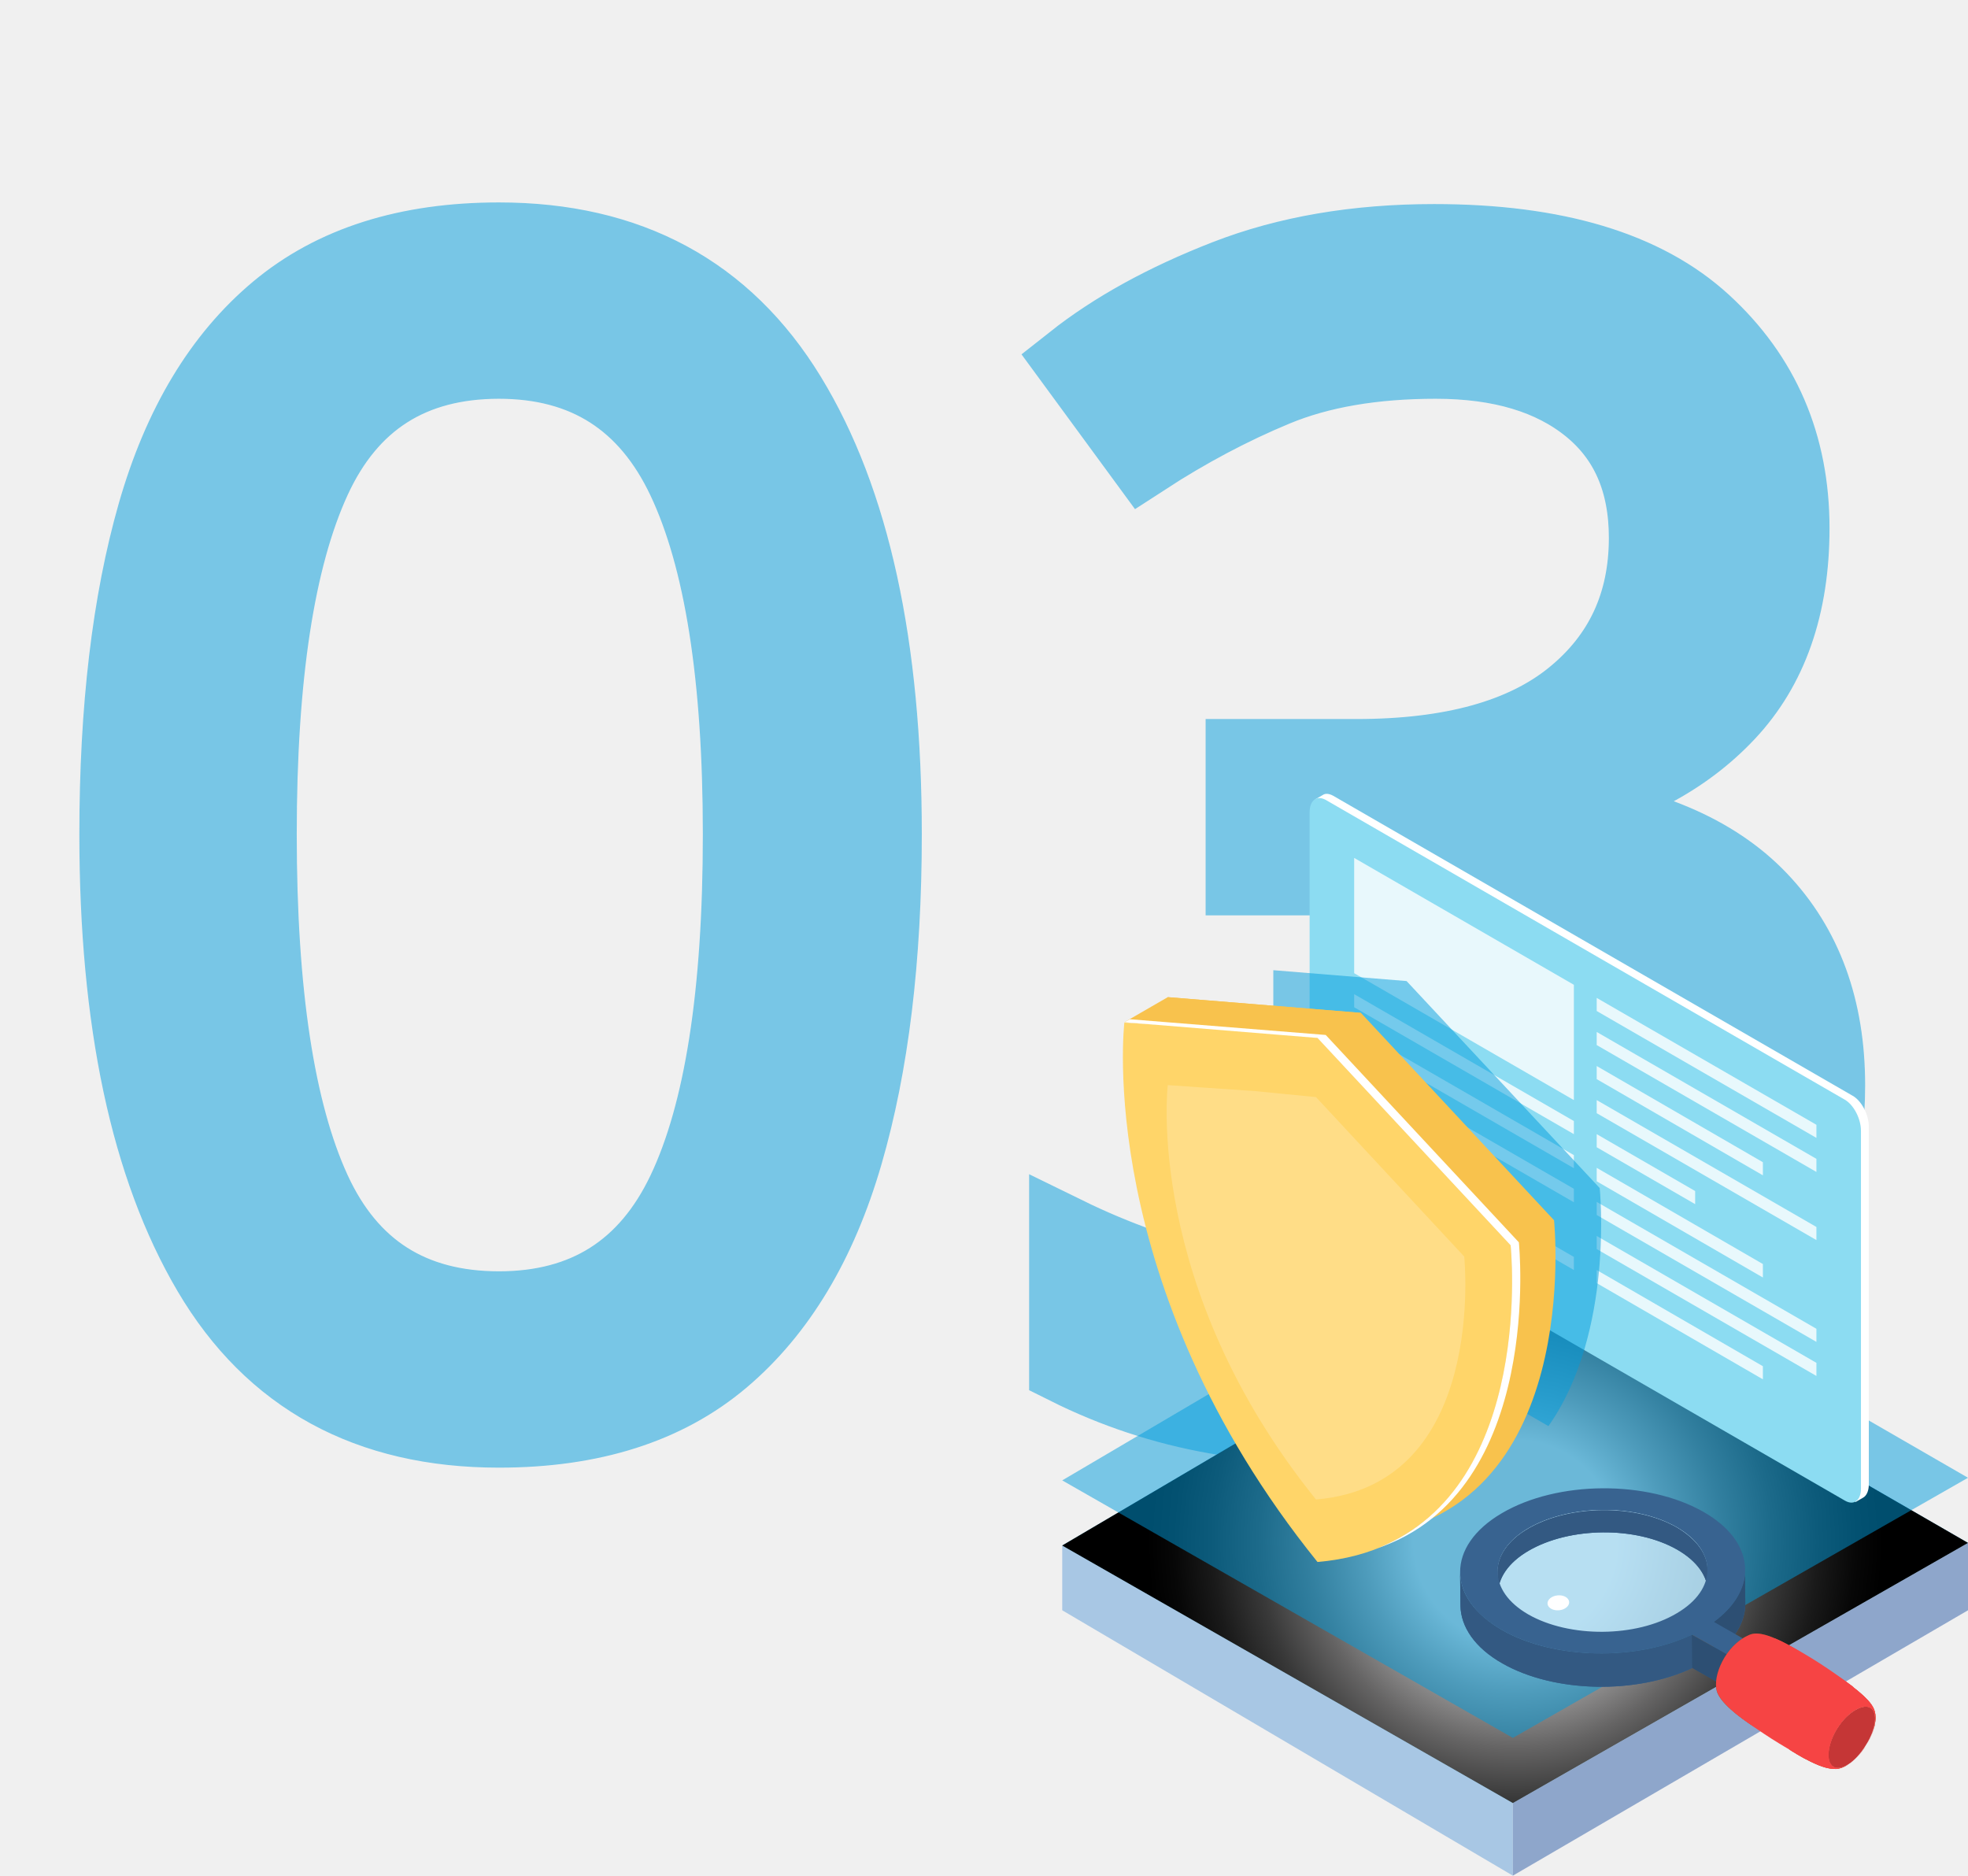
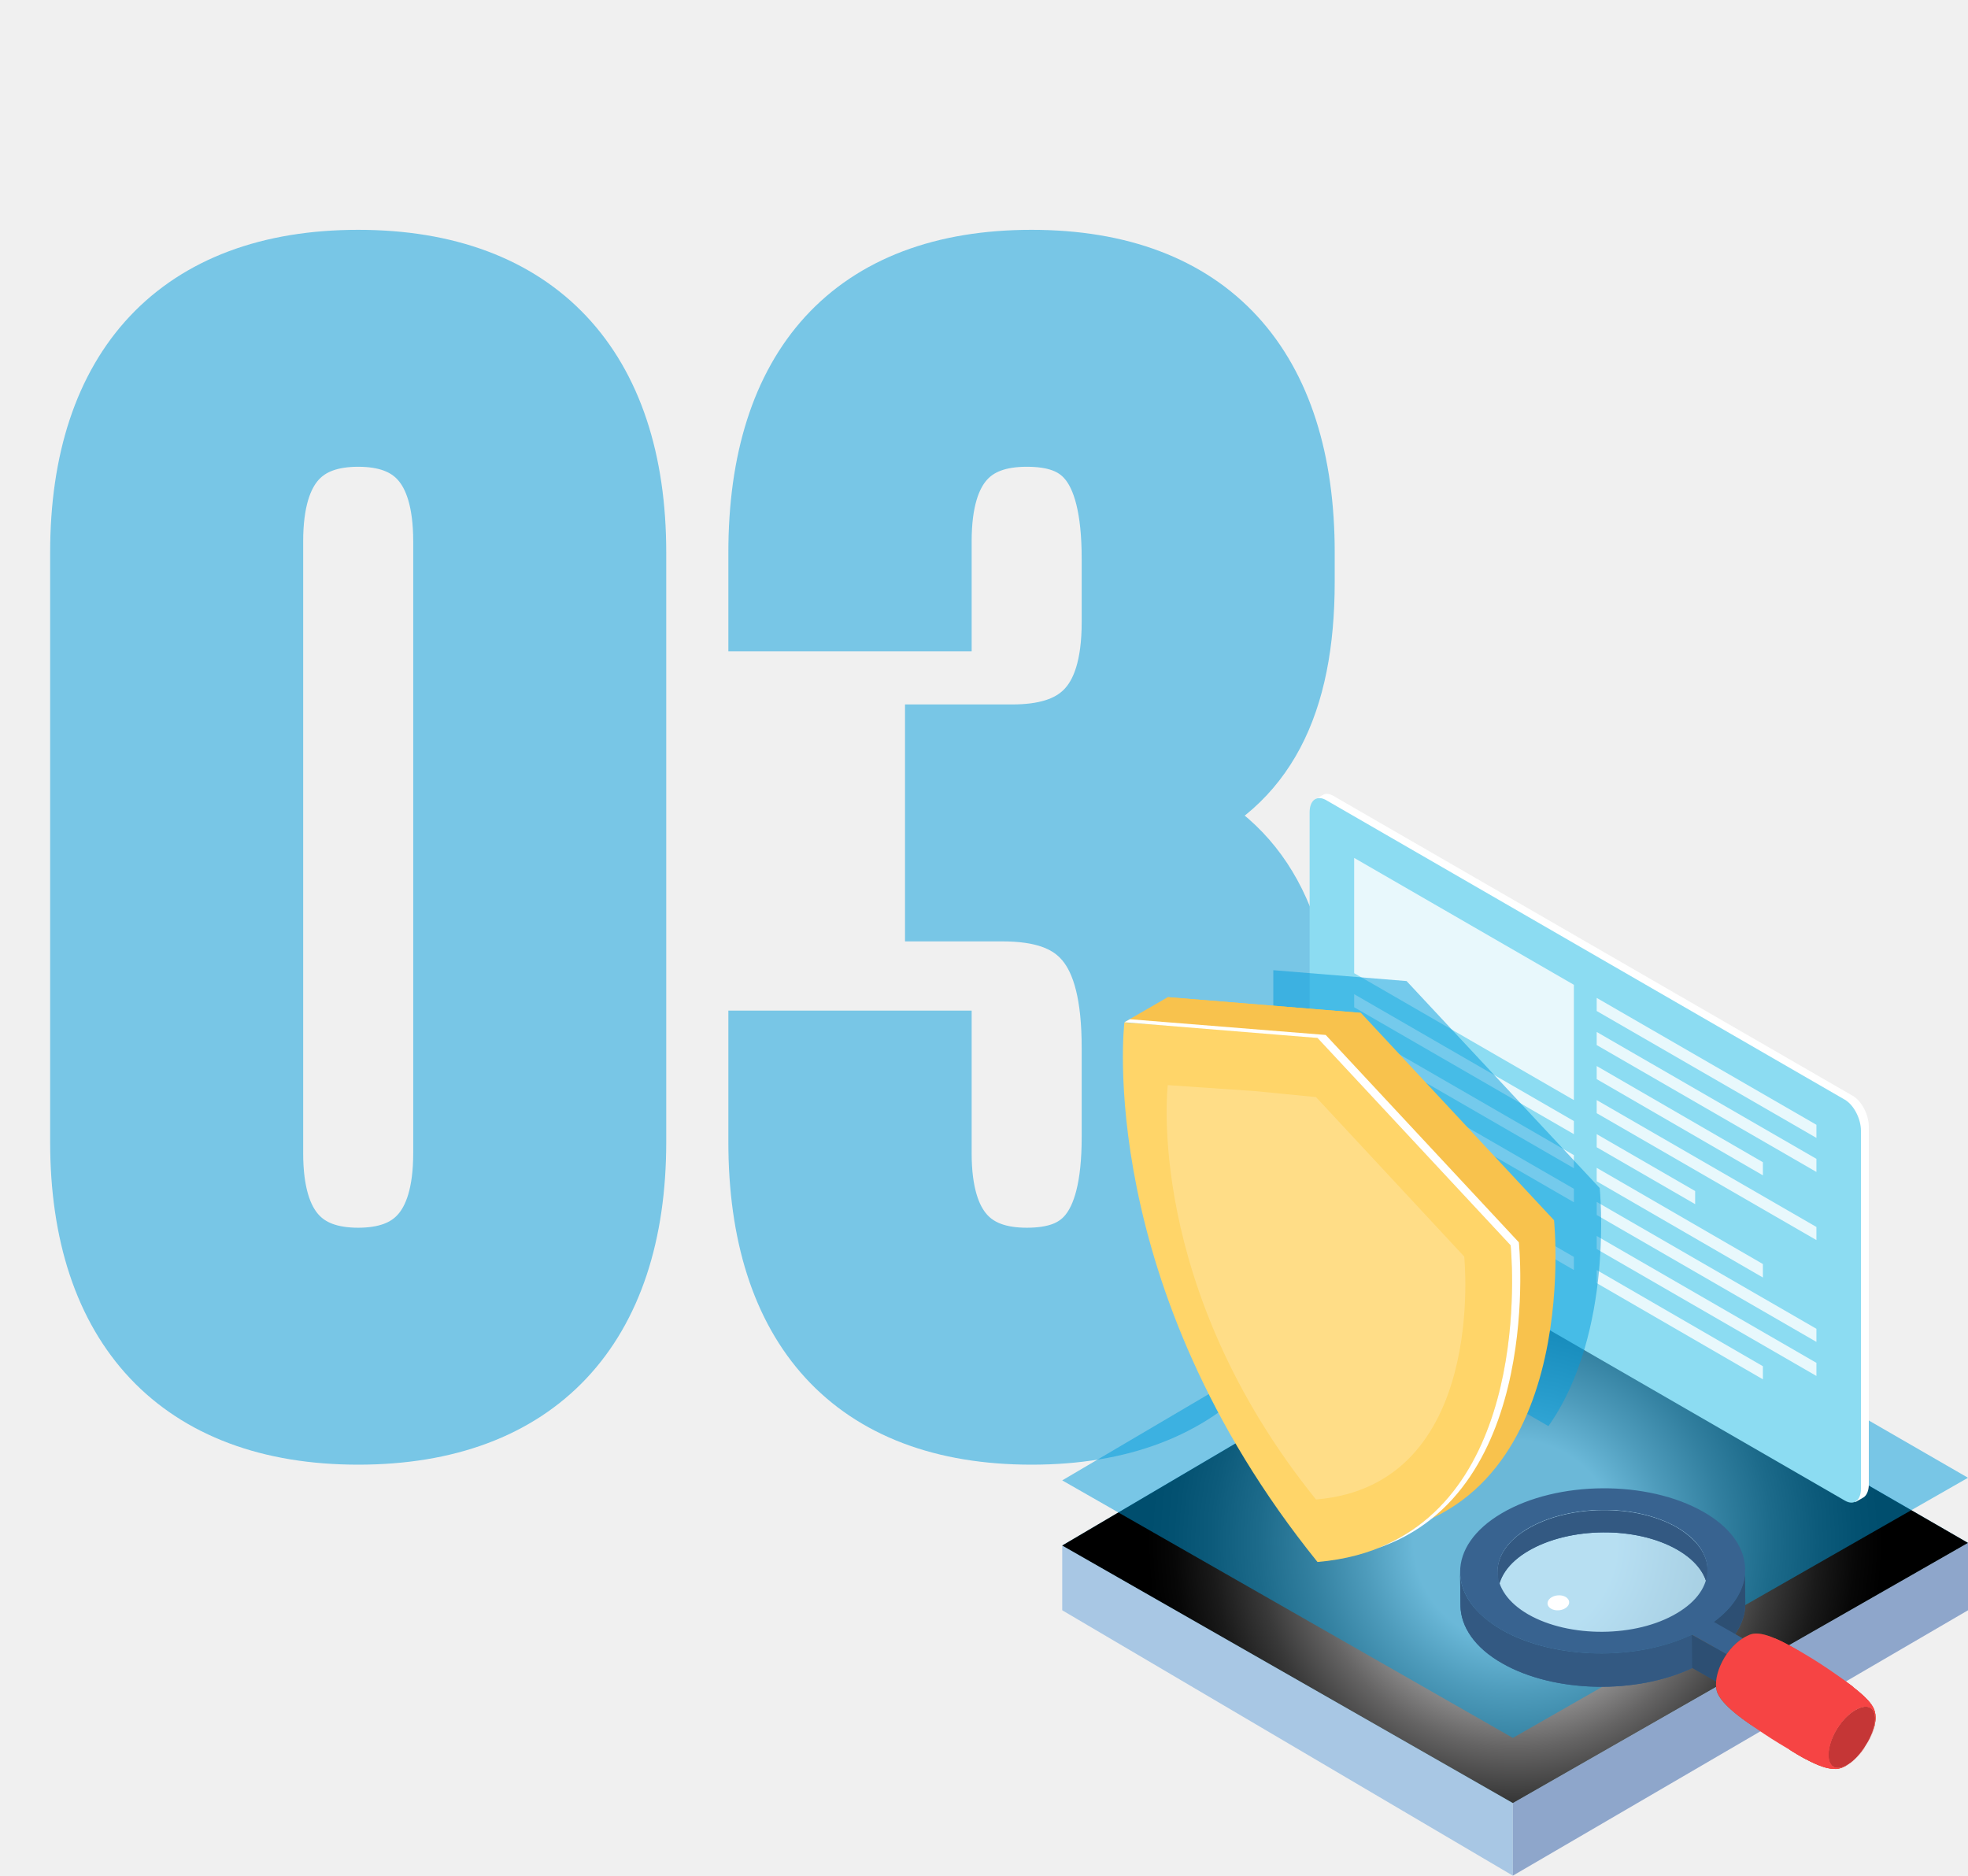
- <svg xmlns="http://www.w3.org/2000/svg" xmlns:xlink="http://www.w3.org/1999/xlink" version="1.1" x="0px" y="0px" viewBox="0 0 525.8 501.1" enable-background="new 0 0 525.8 501.1" xml:space="preserve">
-   <g id="Layer_4">
- </g>
-   <g id="Layer_6">
- </g>
-   <g id="OBJECTS">
- </g>
-   <g id="Layer_3" display="none">
-     <g id="XMLID_8_" display="inline">
-       <path id="XMLID_12_" fill="#8CDCF2" d="M202.7,190c0,0,14.9,2.2,17.6,0.5c2.7-1.7,19.5-0.8,23.8-4.6c4.3-3.8,24.5-13.9,27.6-14.8    c0,0,0.1,0.1-0.4,0.4c-0.5,0.3-2.6,1-2.7,3.6c-0.1,2.6,1.9,5.3,2.3,5.4c0.4,0.1,0.4-0.8,2.3-2.2c1.8-1.4,3.1-1.6,3.1-1.6l1,0.8    l0.6,0.6c0,0-0.4,3.2-3.1,4c-2.7,0.8-18.8,11.8-19.7,12.5c-5.7,4.3-23.9,9.6-26.4,11.2s5,3.8,5,3.8s-9.9-3.9-10.1-3.8    C223.2,206,202.7,190,202.7,190z" />
-       <path id="XMLID_15_" opacity="0.1" d="M202.7,190c0,0,14.9,2.2,17.6,0.5c2.7-1.7,19.5-0.8,23.8-4.6c4.3-3.8,24.5-13.9,27.6-14.8    c0,0,0.1,0.1-0.4,0.4c-0.5,0.3-2.6,1-2.7,3.6c-0.1,2.6,1.9,5.3,2.3,5.4c0.4,0.1,0.4-0.8,2.3-2.2c1.8-1.4,3.1-1.6,3.1-1.6l1,0.8    l0.6,0.6c0,0-0.4,3.2-3.1,4c-2.7,0.8-18.8,11.8-19.7,12.5c-5.7,4.3-23.9,9.6-26.4,11.2s5,3.8,5,3.8s-9.9-3.9-10.1-3.8    C223.2,206,202.7,190,202.7,190z" />
-       <path id="XMLID_13_" fill="#FACAA9" d="M292.2,161c-0.8-0.6-8.3,3.4-8.3,3.4s-1.4-0.2-2.8,0.2c-1.3,0.3-4.3,3.9-5.5,4.8    c-1.1,0.9-4,1.8-4,1.8c-6.8,3,0.3,11.1,0.6,10.9c0.8-0.5,2-0.4,2.8-0.9c1.4-0.8,2.2-2.2,3.4-3.1c1-0.8,2.7-0.4,3.7-1.4    c0.9-0.9,4-1.9,4.2-1.8c0.2,0.1,0.7,0.2,0.7,0.2s0.4,0.8,1,0.8c0.7,0.1,1-1.6,1.3-1.9c0.2-0.2,1-1,1.1-1.3    c0.1-0.3-0.3-4.9-0.7-5.7c-0.3-0.8-2.3-1.3-2.3-1.3s4.1-2.4,4.5-2.6C292.3,162.9,293,161.6,292.2,161z M286.1,170.9    c-0.4,0.2-0.9,0.3-1.4,0.7c-0.5,0.4-1.2,0.9-1.8,0.9c0,0-1.1-1.2-0.6-1.8c0.5-0.6,0.9-1.1,0.9-1.1s1.1-0.4,1-0.6    c0,0,0.7,0.4,1.3-0.2c0,0,0.9,0.9,1.8,0.6C287.3,169.6,286.5,170.7,286.1,170.9z" />
+ <svg xmlns="http://www.w3.org/2000/svg" xmlns:xlink="http://www.w3.org/1999/xlink" enable-background="new 0 0 525.8 501.1" viewBox="0 0 525.8 501.1">
+   <defs>
+     <path id="a" d="m400.1 420c0 3 0 3 .1 5.9 0-4.2 2.7-8.4 8.2-11.6 11-6.4 28.7-6.6 39.7-.3 5.4 3.1 8.2 7.2 8.2 11.4 0-3 0-3-.1-5.9 0-4.1-2.8-8.2-8.2-11.4-11-6.3-28.7-6.1-39.7.3-5.5 3.2-8.2 7.4-8.2 11.6z" />
+     <radialGradient id="b" cx="404.792" cy="411.822" gradientUnits="userSpaceOnUse" r="98.784">
+       <stop offset=".274" stop-color="#d6d5d5" />
+       <stop offset=".412" stop-color="#9c9b9b" />
+       <stop offset=".559" stop-color="#656464" />
+       <stop offset=".696" stop-color="#393939" />
+       <stop offset=".819" stop-color="#1a1a1a" />
+       <stop offset=".922" stop-color="#070707" />
+       <stop offset=".994" />
+     </radialGradient>
+     <clipPath id="c">
+       <use xlink:href="#a" />
+     </clipPath>
+     <clipPath id="d">
+       <use xlink:href="#k" />
+     </clipPath>
+     <clipPath id="e">
+       <use xlink:href="#l" />
+     </clipPath>
+     <clipPath id="f">
+       <use xlink:href="#m" />
+     </clipPath>
+     <clipPath id="g">
+       <use xlink:href="#n" />
+     </clipPath>
+     <clipPath id="h">
+       <use xlink:href="#o" />
+     </clipPath>
+     <clipPath id="i">
+       <path d="m498.5 466.5c.5-.8.9-1.5 1.4-2.7.6-1.3.8-2.4.9-2.6.2-.9.6-2.8-.1-4.6-.7-1.7-2.4-3.2-3.4-4.1-.7-.6-2.7-2.4-6.3-4.7-2.5-1.6-7.6 1.4-11.1 6.9s-4 11.3-1.5 12.9c.1.1.2.1.3.2 1.9 1.2 4.3 2.6 7.2 3.8.3.1 1.5.6 2.6.8 1 .2 1.6.2 2 .2 1.9-.1 3.5-1.3 4.2-1.9 1.3-.9 2.7-2.6 3.8-4.2-2.8 4.3-6.7 6.8-8.7 5.5s-1.6-6 1.1-10.3 6.8-6.7 8.9-5.4c2 1.3 1.4 5.8-1.3 10.2z" />
+     </clipPath>
+     <clipPath id="j">
+       <use xlink:href="#p" />
+     </clipPath>
+     <path id="k" d="m400.1 420c0 3 0 3 .1 5.9 0-4.2 2.7-8.4 8.2-11.6 11-6.4 28.7-6.6 39.7-.3 5.4 3.1 8.2 7.2 8.2 11.4 0-3 0-3-.1-5.9 0-4.1-2.8-8.2-8.2-11.4-11-6.3-28.7-6.1-39.7.3-5.5 3.2-8.2 7.4-8.2 11.6z" opacity=".1" />
+     <path id="l" d="m466.3 428.2c0-3-.1-5.9-.1-8.9.1 4.9-2.7 9.9-8.4 14l.1 8.9c5.7-4.1 8.5-9.1 8.4-14z" />
+     <path id="m" d="m390.1 420.1c0 3 .1 5.9.1 8.9.1 5.6 3.8 11.2 11.2 15.4 13.9 7.9 35.8 8.3 50.8 1.2l-.1-8.9c-14.9 7.1-36.9 6.7-50.8-1.2-7.4-4.3-11.2-9.8-11.2-15.4z" />
+     <path id="n" d="m390.1 420.1c0 3 .1 5.9.1 8.9.1 5.6 3.8 11.2 11.2 15.4 13.9 7.9 35.8 8.3 50.8 1.2l-.1-8.9c-14.9 7.1-36.9 6.7-50.8-1.2-7.4-4.3-11.2-9.8-11.2-15.4z" opacity=".1" />
+     <path id="o" d="m466.3 428.2c0-3-.1-5.9-.1-8.9.1 4.9-2.7 9.9-8.4 14l.1 8.9c5.7-4.1 8.5-9.1 8.4-14z" opacity=".2" />
+     <path id="p" d="m498.5 466.5c.5-.8.9-1.5 1.4-2.7.6-1.3.8-2.4.9-2.6.2-.9.6-2.8-.1-4.6-.7-1.7-2.4-3.2-3.4-4.1-.7-.6-2.7-2.4-6.3-4.7-2.5-1.6-7.6 1.4-11.1 6.9s-4 11.3-1.5 12.9c.1.1.2.1.3.2 1.9 1.2 4.3 2.6 7.2 3.8.3.1 1.5.6 2.6.8 1 .2 1.6.2 2 .2 1.9-.1 3.5-1.3 4.2-1.9 1.3-.9 2.7-2.6 3.8-4.2-2.8 4.3-6.7 6.8-8.7 5.5s-1.6-6 1.1-10.3 6.8-6.7 8.9-5.4c2 1.3 1.4 5.8-1.3 10.2z" />
+   </defs>
+   <g fill="#009bdb" opacity=".5" stroke="#009bdb" stroke-miterlimit="10" stroke-width="20">
+     <path d="m23.4 147.6c0-48.5 25.5-76.2 72.3-76.2 46.7 0 72.3 27.7 72.3 76.2v157.5c0 48.5-25.5 76.2-72.3 76.2-46.7 0-72.3-27.7-72.3-76.2zm47.6 160.5c0 21.6 9.5 29.9 24.7 29.9 15.1 0 24.7-8.2 24.7-29.9v-163.5c0-21.6-9.5-29.9-24.7-29.9-15.1 0-24.7 8.2-24.7 29.9z" />
+     <path d="m299 149.3c0-27.3-9.5-34.6-24.7-34.6s-24.7 8.2-24.7 29.9v19.4h-45v-16.4c0-48.5 24.2-76.2 71-76.2 46.7 0 71 27.7 71 76.2v7.8c0 32.5-10.4 52.8-33.3 62.3 23.8 10.4 33.3 32.9 33.3 63.6v23.8c0 48.5-24.2 76.2-71 76.2-46.7 0-71-27.7-71-76.2v-25.1h45v28.1c0 21.6 9.5 29.9 24.7 29.9s24.7-7.4 24.7-34.2v-23.8c0-28.1-9.5-38.5-31.2-38.5h-16v-43.3h18.6c17.7 0 28.6-7.8 28.6-32z" />
+   </g>
+   <g opacity=".59">
+     <path d="m283.8 412.9v17.3l120.4 70.9v-19.4z" fill="#76aadb" />
+     <path d="m283.8 412.9 120.4-70.9 121.6 70.2-121.6 69.5z" fill="#009bdb" />
+     <path d="m525.8 412.2v18l-121.6 70.9v-19.4z" fill="#4a72b2" />
+   </g>
+   <path d="m283.8 412.9 120.4-70.9 121.6 70.2-121.6 69.5z" fill="url(#b)" />
+   <path d="m283.8 395.5 120.4-70.9 121.6 70.2-121.6 69.5z" fill="#009bdb" opacity=".5" />
+   <path d="m494.9 292.7-138.7-80.1c-1.1-.6-2.1-.7-2.8-.2l-2.1 1.2s.5.1 1 .1c-.2.6-.4 1.3-.4 2.2v95.6c0 3.2 1.9 6.9 4.3 8.3l138.7 80.1c.3.2.5.3.8.3v1.1l2.1-1.2c.9-.5 1.5-1.8 1.5-3.5v-95.6c0-3.3-2-7-4.4-8.3z" fill="#fff" />
+   <path d="m492.9 400.9-138.7-80.1c-2.4-1.4-4.3-5.1-4.3-8.3v-95.5c0-3.2 1.9-4.6 4.3-3.3l138.7 80.1c2.4 1.4 4.3 5.1 4.3 8.3v95.6c0 3.2-1.9 4.6-4.3 3.2z" fill="#8cdcf2" />
+   <path d="m420.5 293.9-58.7-33.9v-30.8l58.7 33.9z" fill="#fff" opacity=".8" />
+   <g fill="#fff" opacity=".8">
+     <path d="m485.3 304-58.7-33.9v-3.5l58.7 33.9z" />
+     <path d="m485.3 313.1-58.7-33.9v-3.5l58.7 33.9z" />
+     <path d="m485.3 331.3-58.7-33.9v-3.5l58.7 33.9z" />
+     <path d="m485.3 367.6-58.7-33.9v-3.5l58.7 33.9z" />
+     <path d="m471 314-44.4-25.7v-3.5l44.4 25.7z" />
+     <path d="m471 341.3-44.4-25.7v-3.6l44.4 25.7z" />
+     <path d="m485.3 358.5-58.7-33.9v-3.5l58.7 33.9z" />
+     <path d="m471 368.5-44.4-25.7v-3.5l44.4 25.7z" />
+     <path d="m420.5 303-58.7-33.9v-3.5l58.7 33.9z" />
+     <path d="m420.5 312.1-58.7-33.9v-3.5l58.7 33.9z" />
+     <path d="m420.5 321.2-58.7-33.9v-3.6l58.7 33.9z" />
+     <path d="m452.9 321.7-26.3-15.2v-3.5l26.3 15.2z" />
+     <path d="m388.2 311.5-26.4-15.2v-3.5l26.4 15.2z" />
+     <path d="m420.5 339.3-58.7-33.9v-3.5l58.7 33.9z" />
+     <path d="m388.2 329.7-26.4-15.2v-3.5l26.4 15.2z" />
+   </g>
+   <path d="m375.8 262.1-35.6-2.9v72.8c0 3.6 2.2 7.9 4.9 9.4l68.6 39.6c17.7-25.1 13.7-63.6 13.7-63.6z" fill="#009bdb" opacity=".5" />
+   <path d="m415.2 326-51.6-55.4-51.6-4.2s-8.3 69.9 51.6 144.1c59.9-5 51.6-84.5 51.6-84.5z" fill="#f8c24d" />
+   <path d="m312 266.4-11.6 6.7 51.6 4.2 11.6-6.7z" fill="#f8c24d" />
+   <path d="m403.6 332.7-51.6-55.4-21.2-2.1-30.4-2s-8.3 69.9 51.6 144.1c59.9-5.1 51.6-84.6 51.6-84.6z" fill="#ffd569" />
+   <path d="m391.2 335.7-39.6-42.6-16.3-1.6-23.3-1.6s-6.4 53.7 39.6 110.7c46-3.8 39.6-64.9 39.6-64.9z" fill="#fff" opacity=".2" />
+   <path d="m403.6 332.7-51.6-55.4-51.6-4.2c1.5-.8 1.5-.8 1.5-.8l52.3 4.2 51.6 55.4s6.9 66.5-37.7 81.7c42.2-16.6 35.5-80.9 35.5-80.9z" fill="#fff" />
+   <path d="m429.6 440.4c-16.1 1.4-30-6.4-31-17.5s11.3-21.2 27.4-22.7c16.1-1.4 30 6.4 31 17.4 1 11.2-11.3 21.4-27.4 22.8z" fill="#d7effd" opacity=".7" />
+   <g enable-background="new">
+     <use fill="#386390" xlink:href="#a" />
+     <g clip-path="url(#c)">
+       <path d="m400.1 420 .1 8.9c0-4.2 2.7-8.4 8.2-11.6 11-6.4 28.7-6.6 39.7-.3 5.4 3.1 8.2 7.2 8.2 11.4l-.1-8.9c0-4.1-2.8-8.2-8.2-11.4-11-6.3-28.7-6.1-39.7.3-5.5 3.2-8.2 7.4-8.2 11.6z" fill="#386390" />
    </g>
-     <g id="XMLID_496_" display="inline">
-       <path id="XMLID_497_" fill="#0C0C0C" d="M216.4,366.4c0,0,4.1,2.4,8.2,1.8c4.1-0.6,9.1-0.3,9.7,3.1c0.6,3.4-4.5,7-9.7,7.7    c-5.2,0.7-13.3,1-13.3,1l-1,1.5c0,0-8.3,1.3-11.3-1c0,0-1.5-5.2,0.9-9.5c0.1-0.2,0.2-0.3,0.3-0.5    C200.2,370.6,211,373.2,216.4,366.4z" />
-       <path id="XMLID_495_" fill="#0C0C0C" d="M224.5,266.9c0,0,1.3,25.5-3.4,42.9s-4.7,56.6-4.7,56.6s-5,9.4-16.1,6.4    c0,0-1.7-35.5,0-47.6c1.7-12.1-0.7-35.2-4.4-43.9c-3.7-8.7-0.3-16.2-0.3-16.2L224.5,266.9z" />
-       <path id="XMLID_493_" fill="#1E1E1E" d="M242.7,275.9c0,0,1.3,25.5-3.4,42.9c-4.7,17.4-4.7,56.6-4.7,56.6s-5,9.4-16.1,6.4    c0,0-1.7-35.5,0-47.6c1.7-12.1-0.7-35.2-4.4-43.9c-3.7-8.7-3-18.8-3-18.8L242.7,275.9z" />
-       <path id="XMLID_494_" fill="#0C0C0C" d="M234.6,375.5c0,0,4.1,2.4,8.2,1.8c4.1-0.6,9.1-0.3,9.7,3.1c0.6,3.4-4.5,7-9.7,7.7    c-5.2,0.7-13.3,1-13.3,1l-1,1.5c0,0-8.3,1.3-11.3-1c0,0-1.5-5.2,0.9-9.5c0.1-0.2,0.2-0.3,0.3-0.5    C218.4,379.6,229.2,382.3,234.6,375.5z" />
-     </g>
-     <g id="XMLID_519_" display="inline">
-       <path id="XMLID_515_" fill="#8CDCF2" d="M210.4,184.8c-6.3,0.3-10.9,8.5-12.3,13.9c-1.1,4.1-1.7,10.6-0.7,17.4    c2.8,18.4,1.6,17.2-1.3,35.1c-2.8,16.5-6.4,25.5-6.4,25.5s6.6,10.2,48.2,7.5l3.3,3.6l7.8-4.2c0,0-9.6-23.4-9.6-34.7    c0-11.4,1.7-31.5-1.9-43.5c-3.6-12-7.6-15.5-11.8-17C223.4,187.6,216.6,184.5,210.4,184.8z" />
-       <path id="XMLID_514_" opacity="0.1" d="M226.6,216.3c0,0-6.3,23.7-4.8,43.1c1.5,19.5-0.2,24.5-0.2,24.5l16.4,0.4    c0,0-12.9-17.4-13.2-25.2C224.5,251.3,223,224.6,226.6,216.3z" />
-       <path id="XMLID_510_" fill="#FACAA9" d="M248.9,283.7c0,0,4.5,5.4,3.7,9.1c-0.9,3.7-0.6,5.4-1.8,6.2c-1.2,0.9-6.8,3.7-9.4,1.1    c-2.6-2.6,2.8-1.8,3.3-3.6c0.5-1.7-2.8-5-2.8-5v-4L248.9,283.7z" />
-     </g>
-     <path id="XMLID_498_" display="inline" fill="#FACAA9" d="M225,189.3c0,0-0.5-5.9,0.8-7.7c3.9-5.4,9.2,1.5,10.8-11.3   c0.4-2.9-0.4-6-0.6-8.5c-0.4-8.2-2-14.6-10.2-15.2c-10.8-0.7-14.5,8-14.6,13.6c-0.1,5.6,3.5,19.3,3.5,19.3l-0.5,9.1   C214.3,188.7,218.8,193.7,225,189.3z" />
-     <path id="XMLID_501_" display="inline" fill="#8CDCF2" d="M212.5,188.9c0,0,4.3,5.1,11.5,2.3c0,0,2-1,3.9-0.5l-2.9-4.3   c0,0-4,2.3-10.5-0.7L212.5,188.9z" />
-     <path id="XMLID_16_" display="inline" opacity="0.1" d="M212.5,188.9c0,0,4.3,5.1,11.5,2.3c0,0,2-1,3.9-0.5l-2.9-4.3   c0,0-4,2.3-10.5-0.7L212.5,188.9z" />
-     <path id="XMLID_424_" display="inline" fill="#FACAA9" d="M235.3,162.9l2,6c0.4,1-0.2,2.1-1.2,2.5l-0.8,0.3V162.9z" />
-     <path id="XMLID_425_" display="inline" fill="#0C0C0C" d="M236,151.8c0,0-4.2,11.4-25.3,6.4c0,0-1.2-6.9,3.8-10.6   c5-3.7,15.1-3,16.8-4.5C235.9,139.2,241.6,146.3,236,151.8z" />
-     <path id="XMLID_426_" display="inline" fill="#0C0C0C" d="M210.7,158.3c0,0-1.1,4.9,4.1,21.2l4.7,1.7c3.3,0.3,6.8-5.5,6.4-8.8   c0,0,0-0.1,0-0.1c-0.6-3.9-1.9-6.6-0.4-8.7c1.5-2.1,2.6,0.1,2.5,2.8l1.6-1.4c0.4-0.3,0.6-0.9,0.6-1.4c-0.1-1.1-0.2-3.2,0.7-4.1   c1.3-1.3,3.8-3,3.5-5.1C234,152.3,210.7,158.3,210.7,158.3z" />
-   </g>
-   <g id="Layer_5">
-     <text id="XMLID_28_" transform="matrix(1 0 0 1 10 377.769)" opacity="0.5" fill="#009BDB" stroke="#009BDB" stroke-width="20" stroke-miterlimit="10" font-family="'BebasNeueBold'" font-size="432.674" letter-spacing="8">03</text>
-     <g id="XMLID_334_" opacity="0.59">
-       <polygon id="XMLID_337_" fill="#76AADB" points="283.8,412.9 283.8,430.2 404.2,501.1 404.2,481.7   " />
-       <polygon id="XMLID_336_" fill="#009BDB" points="283.8,412.9 404.2,342 525.8,412.2 404.2,481.7   " />
-       <polygon id="XMLID_335_" fill="#4A72B2" points="525.8,412.2 525.8,430.2 404.2,501.1 404.2,481.7   " />
-     </g>
-     <radialGradient id="XMLID_31_" cx="404.792" cy="411.822" r="98.784" gradientUnits="userSpaceOnUse">
-       <stop offset="0.274" style="stop-color:#D6D5D5" />
-       <stop offset="0.412" style="stop-color:#9C9B9B" />
-       <stop offset="0.559" style="stop-color:#656464" />
-       <stop offset="0.696" style="stop-color:#393939" />
-       <stop offset="0.819" style="stop-color:#1A1A1A" />
-       <stop offset="0.922" style="stop-color:#070707" />
-       <stop offset="0.994" style="stop-color:#000000" />
-     </radialGradient>
-     <polygon id="XMLID_338_" fill="url(#XMLID_31_)" points="283.8,412.9 404.2,342 525.8,412.2 404.2,481.7  " />
-     <polygon id="XMLID_790_" opacity="0.5" fill="#009BDB" points="283.8,395.5 404.2,324.6 525.8,394.8 404.2,464.3  " />
-     <path id="XMLID_70_" fill="#FFFFFF" d="M494.9,292.7l-138.7-80.1c-1.1-0.6-2.1-0.7-2.8-0.2l0,0l-2.1,1.2c0,0,0.5,0.1,1,0.1   c-0.2,0.6-0.4,1.3-0.4,2.2v95.6c0,3.2,1.9,6.9,4.3,8.3l138.7,80.1c0.3,0.2,0.5,0.3,0.8,0.3v1.1l2.1-1.2l0,0   c0.9-0.5,1.5-1.8,1.5-3.5v-95.6C499.3,297.7,497.3,294,494.9,292.7z" />
-     <path id="XMLID_69_" fill="#8CDCF2" d="M492.9,400.9l-138.7-80.1c-2.4-1.4-4.3-5.1-4.3-8.3V217c0-3.2,1.9-4.6,4.3-3.3l138.7,80.1   c2.4,1.4,4.3,5.1,4.3,8.3v95.6C497.2,400.9,495.3,402.3,492.9,400.9z" />
-     <polygon id="XMLID_68_" opacity="0.8" fill="#FFFFFF" points="420.5,293.9 361.8,260 361.8,229.2 420.5,263.1  " />
-     <g id="XMLID_38_" opacity="0.8">
-       <polygon id="XMLID_67_" fill="#FFFFFF" points="485.3,304 426.6,270.1 426.6,266.6 485.3,300.5   " />
-       <polygon id="XMLID_66_" fill="#FFFFFF" points="485.3,313.1 426.6,279.2 426.6,275.7 485.3,309.6   " />
-       <polygon id="XMLID_65_" fill="#FFFFFF" points="485.3,331.3 426.6,297.4 426.6,293.9 485.3,327.8   " />
-       <polygon id="XMLID_64_" fill="#FFFFFF" points="485.3,367.6 426.6,333.7 426.6,330.2 485.3,364.1   " />
-       <polygon id="XMLID_63_" fill="#FFFFFF" points="471,314 426.6,288.3 426.6,284.8 471,310.5   " />
-       <polygon id="XMLID_62_" fill="#FFFFFF" points="471,341.3 426.6,315.6 426.6,312 471,337.7   " />
-       <polygon id="XMLID_61_" fill="#FFFFFF" points="485.3,358.5 426.6,324.6 426.6,321.1 485.3,355   " />
-       <polygon id="XMLID_60_" fill="#FFFFFF" points="471,368.5 426.6,342.8 426.6,339.3 471,365   " />
-       <polygon id="XMLID_24_" fill="#FFFFFF" points="420.5,303 361.8,269.1 361.8,265.6 420.5,299.5   " />
-       <polygon id="XMLID_56_" fill="#FFFFFF" points="420.5,312.1 361.8,278.2 361.8,274.7 420.5,308.6   " />
-       <polygon id="XMLID_18_" fill="#FFFFFF" points="420.5,321.2 361.8,287.3 361.8,283.7 420.5,317.6   " />
-       <polygon id="XMLID_2_" fill="#FFFFFF" points="452.9,321.7 426.6,306.5 426.6,303 452.9,318.2   " />
-       <polygon id="XMLID_53_" fill="#FFFFFF" points="388.2,311.5 361.8,296.3 361.8,292.8 388.2,308   " />
-       <polygon id="XMLID_42_" fill="#FFFFFF" points="420.5,339.3 361.8,305.4 361.8,301.9 420.5,335.8   " />
-       <polygon id="XMLID_39_" fill="#FFFFFF" points="388.2,329.7 361.8,314.5 361.8,311 388.2,326.2   " />
-     </g>
-     <path id="XMLID_52_" opacity="0.5" fill="#009BDB" d="M375.8,262.1l-35.6-2.9v72.8c0,3.6,2.2,7.9,4.9,9.4l68.6,39.6   c17.7-25.1,13.7-63.6,13.7-63.6L375.8,262.1z" />
-     <g id="XMLID_41_">
-       <g id="XMLID_43_">
-         <path id="XMLID_51_" fill="#F8C24D" d="M415.2,326l-51.6-55.4l-51.6-4.2c0,0-8.3,69.9,51.6,144.1     C423.5,405.5,415.2,326,415.2,326z" />
-         <polygon id="XMLID_50_" fill="#F8C24D" points="312,266.4 300.4,273.1 352,277.3 363.6,270.6    " />
-         <path id="XMLID_49_" fill="#FFD569" d="M403.6,332.7L352,277.3l-21.2-2.1l-30.4-2c0,0-8.3,69.9,51.6,144.1     C411.9,412.2,403.6,332.7,403.6,332.7z" />
-         <path id="XMLID_14_" opacity="0.2" fill="#FFFFFF" d="M391.2,335.7l-39.6-42.6l-16.3-1.6l-23.3-1.6c0,0-6.4,53.7,39.6,110.7     C397.6,396.8,391.2,335.7,391.2,335.7z" />
-         <path id="XMLID_44_" fill="#FFFFFF" d="M403.6,332.7L352,277.3l-51.6-4.2c1.5-0.8,1.5-0.8,1.5-0.8l52.3,4.2l51.6,55.4     c0,0,6.9,66.5-37.7,81.7C410.3,397,403.6,332.7,403.6,332.7z" />
+     <g opacity=".1">
+       <use xlink:href="#k" />
+       <g clip-path="url(#d)">
+         <path d="m400.1 420 .1 8.9c0-4.2 2.7-8.4 8.2-11.6 11-6.4 28.7-6.6 39.7-.3 5.4 3.1 8.2 7.2 8.2 11.4l-.1-8.9c0-4.1-2.8-8.2-8.2-11.4-11-6.3-28.7-6.1-39.7.3-5.5 3.2-8.2 7.4-8.2 11.6z" />
      </g>
    </g>
-     <g id="XMLID_3_">
-       <g id="XMLID_5_">
-         <path id="XMLID_116_" opacity="0.7" fill="#D7EFFD" d="M429.6,440.4c-16.1,1.4-30-6.4-31-17.5c-1-11.1,11.3-21.2,27.4-22.7     c16.1-1.4,30,6.4,31,17.4C458,428.8,445.7,439,429.6,440.4z" />
-         <g id="XMLID_81_" enable-background="new    ">
-           <g id="XMLID_112_">
-             <defs>
-               <path id="XMLID_113_" d="M400.1,420c0,3,0,3,0.1,5.9c0-4.2,2.7-8.4,8.2-11.6c11-6.4,28.7-6.6,39.7-0.3        c5.4,3.1,8.2,7.2,8.2,11.4c0-3,0-3-0.1-5.9c0-4.1-2.8-8.2-8.2-11.4c-11-6.3-28.7-6.1-39.7,0.3        C402.8,411.6,400.1,415.8,400.1,420z" />
-             </defs>
-             <use xlink:href="#XMLID_113_" overflow="visible" fill="#386390" />
-             <clipPath id="XMLID_33_">
-               <use xlink:href="#XMLID_113_" overflow="visible" />
-             </clipPath>
-             <g id="XMLID_114_" clip-path="url(#XMLID_33_)">
-               <path id="XMLID_115_" fill="#386390" d="M400.1,420l0.1,8.9c0-4.2,2.7-8.4,8.2-11.6c11-6.4,28.7-6.6,39.7-0.3        c5.4,3.1,8.2,7.2,8.2,11.4l-0.1-8.9c0-4.1-2.8-8.2-8.2-11.4c-11-6.3-28.7-6.1-39.7,0.3C402.8,411.6,400.1,415.8,400.1,420        L400.1,420z" />
-             </g>
-           </g>
-           <g id="XMLID_108_" opacity="0.1">
-             <defs>
-               <path id="XMLID_109_" opacity="0.1" d="M400.1,420c0,3,0,3,0.1,5.9c0-4.2,2.7-8.4,8.2-11.6c11-6.4,28.7-6.6,39.7-0.3        c5.4,3.1,8.2,7.2,8.2,11.4c0-3,0-3-0.1-5.9c0-4.1-2.8-8.2-8.2-11.4c-11-6.3-28.7-6.1-39.7,0.3        C402.8,411.6,400.1,415.8,400.1,420z" />
-             </defs>
-             <use xlink:href="#XMLID_109_" overflow="visible" />
-             <clipPath id="XMLID_36_">
-               <use xlink:href="#XMLID_109_" overflow="visible" />
-             </clipPath>
-             <g id="XMLID_110_" clip-path="url(#XMLID_36_)">
-               <path id="XMLID_111_" d="M400.1,420l0.1,8.9c0-4.2,2.7-8.4,8.2-11.6c11-6.4,28.7-6.6,39.7-0.3c5.4,3.1,8.2,7.2,8.2,11.4        l-0.1-8.9c0-4.1-2.8-8.2-8.2-11.4c-11-6.3-28.7-6.1-39.7,0.3C402.8,411.6,400.1,415.8,400.1,420L400.1,420z" />
-             </g>
-           </g>
-           <g id="XMLID_104_" enable-background="new    ">
-             <defs>
-               <path id="XMLID_105_" enable-background="new    " d="M466.3,428.2c0-3-0.1-5.9-0.1-8.9c0.1,4.9-2.7,9.9-8.4,14l0.1,8.9        C463.6,438.1,466.4,433.1,466.3,428.2z" />
-             </defs>
-             <use xlink:href="#XMLID_105_" overflow="visible" fill="#386390" />
-             <clipPath id="XMLID_40_">
-               <use xlink:href="#XMLID_105_" overflow="visible" />
-             </clipPath>
-             <g id="XMLID_106_" clip-path="url(#XMLID_40_)">
-               <path id="XMLID_107_" fill="#386390" d="M457.9,433.3l0.1,8.9c5.6-4.1,8.4-9.1,8.4-14l-0.1-8.9        C466.3,424.2,463.5,429.2,457.9,433.3L457.9,433.3z" />
-             </g>
-           </g>
-           <g id="XMLID_100_" enable-background="new    ">
-             <defs>
-               <path id="XMLID_101_" enable-background="new    " d="M390.1,420.1c0,3,0.1,5.9,0.1,8.9c0.1,5.6,3.8,11.2,11.2,15.4        c13.9,7.9,35.8,8.3,50.8,1.2l-0.1-8.9c-14.9,7.1-36.9,6.7-50.8-1.2C393.9,431.2,390.1,425.7,390.1,420.1z" />
-             </defs>
-             <use xlink:href="#XMLID_101_" overflow="visible" fill="#386390" />
-             <clipPath id="XMLID_45_">
-               <use xlink:href="#XMLID_101_" overflow="visible" />
-             </clipPath>
-             <g id="XMLID_102_" clip-path="url(#XMLID_45_)">
-               <path id="XMLID_103_" fill="#386390" d="M390.1,420.1l0.1,8.9c0.1,5.6,3.8,11.2,11.2,15.4c13.9,7.9,35.8,8.3,50.8,1.2        l-0.1-8.9c-14.9,7.1-36.9,6.7-50.8-1.2C393.9,431.2,390.1,425.7,390.1,420.1L390.1,420.1z" />
-             </g>
-           </g>
-           <g id="XMLID_96_" opacity="0.1">
-             <defs>
-               <path id="XMLID_97_" opacity="0.1" d="M390.1,420.1c0,3,0.1,5.9,0.1,8.9c0.1,5.6,3.8,11.2,11.2,15.4        c13.9,7.9,35.8,8.3,50.8,1.2l-0.1-8.9c-14.9,7.1-36.9,6.7-50.8-1.2C393.9,431.2,390.1,425.7,390.1,420.1z" />
-             </defs>
-             <use xlink:href="#XMLID_97_" overflow="visible" />
-             <clipPath id="XMLID_46_">
-               <use xlink:href="#XMLID_97_" overflow="visible" />
-             </clipPath>
-             <g id="XMLID_98_" clip-path="url(#XMLID_46_)">
-               <path id="XMLID_99_" d="M390.1,420.1l0.1,8.9c0.1,5.6,3.8,11.2,11.2,15.4c13.9,7.9,35.8,8.3,50.8,1.2l-0.1-8.9        c-14.9,7.1-36.9,6.7-50.8-1.2C393.9,431.2,390.1,425.7,390.1,420.1L390.1,420.1z" />
-             </g>
-           </g>
-           <g id="XMLID_94_">
-             <polygon id="XMLID_95_" fill="#414140" points="464.1,443.6 464.2,452.5 470,449.1 469.9,440.2      " />
-           </g>
-           <g id="XMLID_90_" opacity="0.2" enable-background="new    ">
-             <defs>
-               <path id="XMLID_91_" opacity="0.2" enable-background="new    " d="M466.3,428.2c0-3-0.1-5.9-0.1-8.9c0.1,4.9-2.7,9.9-8.4,14        l0.1,8.9C463.6,438.1,466.4,433.1,466.3,428.2z" />
-             </defs>
-             <use xlink:href="#XMLID_91_" overflow="visible" />
-             <clipPath id="XMLID_47_">
-               <use xlink:href="#XMLID_91_" overflow="visible" />
-             </clipPath>
-             <g id="XMLID_92_" clip-path="url(#XMLID_47_)">
-               <path id="XMLID_93_" d="M457.9,433.3l0.1,8.9c5.6-4.1,8.4-9.1,8.4-14l-0.1-8.9C466.3,424.2,463.5,429.2,457.9,433.3        L457.9,433.3z" />
-             </g>
-           </g>
-           <g id="XMLID_86_">
-             <path id="XMLID_87_" fill="#386390" d="M455.1,403.9c13.9,7.9,14.8,20.6,2.8,29.4l12.1,6.9l-5.8,3.4l-12.1-6.9       c-14.9,7.1-36.9,6.7-50.8-1.2c-14.9-8.5-14.9-22.5-0.1-31.2C416.1,395.5,440.2,395.4,455.1,403.9z M448,431       c10.9-6.4,10.9-16.7,0-23c-11-6.3-28.7-6.1-39.7,0.3c-10.9,6.4-10.9,16.7,0,23C419.3,437.6,437.1,437.5,448,431L448,431z" />
-           </g>
-           <g id="XMLID_84_">
-             <polygon id="XMLID_85_" fill="#386390" points="452,436.7 452.1,445.6 464.2,452.5 464.1,443.6      " />
-           </g>
-           <g id="XMLID_82_" opacity="0.2">
-             <polygon id="XMLID_83_" points="452,436.7 452.1,445.6 464.2,452.5 464.1,443.6      " />
-           </g>
-         </g>
-         <g id="XMLID_79_" enable-background="new    ">
-           <path id="XMLID_80_" fill="#615C27" d="M480.9,441.3c-10-6.2-12.6-5-14-4.3c-5.8,2.7-9.4,10.6-8.2,14.8c0.9,3.1,5.9,6.9,9.9,9.5      c-2.5-1.6-2-7.5,1.5-12.9C473.6,442.9,480.9,441.3,480.9,441.3z" />
-         </g>
-         <g id="XMLID_76_" enable-background="new    ">
-           <defs>
-             <path id="XMLID_77_" enable-background="new    " d="M498.5,466.5c0.5-0.8,0.9-1.5,1.4-2.7c0.6-1.3,0.8-2.4,0.9-2.6       c0.2-0.9,0.6-2.8-0.1-4.6c-0.7-1.7-2.4-3.2-3.4-4.1c-0.7-0.6-2.7-2.4-6.3-4.7c-2.5-1.6-7.6,1.4-11.1,6.9       c-3.5,5.5-4,11.3-1.5,12.9c0.1,0.1,0.2,0.1,0.3,0.2l0,0c1.9,1.2,4.3,2.6,7.2,3.8c0.3,0.1,1.5,0.6,2.6,0.8c1,0.2,1.6,0.2,2,0.2       c1.9-0.1,3.5-1.3,4.2-1.9C496,469.8,497.4,468.1,498.5,466.5C498.5,466.5,498.5,466.5,498.5,466.5c-2.8,4.3-6.7,6.8-8.7,5.5       c-2-1.3-1.6-6,1.1-10.3c2.7-4.3,6.8-6.7,8.9-5.4C501.8,457.6,501.2,462.1,498.5,466.5C498.5,466.5,498.5,466.5,498.5,466.5z" />
-           </defs>
-           <clipPath id="XMLID_48_">
-             <use xlink:href="#XMLID_77_" overflow="visible" />
-           </clipPath>
-           <path id="XMLID_78_" clip-path="url(#XMLID_48_)" fill="#8B8436" d="M498.5,466.5c3.2-5.3,2.8-8.4,2.2-9.8      c-1.3-3.2-7.2-7.2-9.7-8.8c-2.5-1.6-7.6,1.4-11.1,6.9c-3.5,5.5-4,11.3-1.5,12.9c0.1,0.1,0.2,0.1,0.3,0.2c5.4,3.3,9.4,5,11.7,4.8      C492,472.6,495.1,471.6,498.5,466.5C498.5,466.5,498.5,466.5,498.5,466.5c-2.8,4.3-6.7,6.8-8.7,5.5c-2-1.3-1.6-6,1.1-10.3      c2.7-4.3,6.8-6.7,8.9-5.4C501.8,457.6,501.2,462.1,498.5,466.5C498.5,466.5,498.5,466.5,498.5,466.5L498.5,466.5z" />
-         </g>
-         <g id="XMLID_71_">
-           <g id="XMLID_118_">
-             <path id="XMLID_119_" fill="#F64444" d="M498.4,466.4c2.8-4.3,3.4-8.9,1.4-10.1c-2-1.3-6.2,1.1-8.9,5.4       c-2.7,4.3-3.2,9-1.1,10.3C491.8,473.3,495.7,470.8,498.4,466.4z" />
-           </g>
-         </g>
-         <g id="XMLID_1_" opacity="0.2">
-           <g id="XMLID_120_">
-             <path id="XMLID_121_" d="M498.4,466.4c2.8-4.3,3.4-8.9,1.4-10.1c-2-1.3-6.2,1.1-8.9,5.4c-2.7,4.3-3.2,9-1.1,10.3       C491.8,473.3,495.7,470.8,498.4,466.4z" />
-           </g>
-         </g>
-         <path id="XMLID_30_" fill="#F64444" d="M464.9,445c2.8-4.5,6.8-7.3,9.5-7.2c2.2,0.9,5.7,2.8,9.6,5.2c5.7,3.5,11.2,7.7,11.2,7.7     s-3.9-0.9-9.4,7.6c-5.3,8.5-2.9,11.8-2.9,11.8s-6.1-3.2-11.6-6.9c-3.8-2.5-7-4.8-8.8-6.5C461.2,454.2,462,449.5,464.9,445     L464.9,445z" />
-         <g id="XMLID_22_">
-           <path id="XMLID_23_" fill="#F64444" d="M480.9,441.3c-10-6.2-12.6-5-14-4.3c-5.8,2.7-9.4,10.6-8.2,14.8c0.9,3.1,5.9,6.9,9.9,9.5      c-2.5-1.6-2-7.5,1.5-12.9C473.6,442.9,480.9,441.3,480.9,441.3z" />
-         </g>
-         <g id="XMLID_6_" enable-background="new    ">
-           <defs>
-             <path id="XMLID_7_" enable-background="new    " d="M498.5,466.5c0.5-0.8,0.9-1.5,1.4-2.7c0.6-1.3,0.8-2.4,0.9-2.6       c0.2-0.9,0.6-2.8-0.1-4.6c-0.7-1.7-2.4-3.2-3.4-4.1c-0.7-0.6-2.7-2.4-6.3-4.7c-2.5-1.6-7.6,1.4-11.1,6.9       c-3.5,5.5-4,11.3-1.5,12.9c0.1,0.1,0.2,0.1,0.3,0.2l0,0c1.9,1.2,4.3,2.6,7.2,3.8c0.3,0.1,1.5,0.6,2.6,0.8c1,0.2,1.6,0.2,2,0.2       c1.9-0.1,3.5-1.3,4.2-1.9C496,469.8,497.4,468.1,498.5,466.5C498.5,466.5,498.5,466.5,498.5,466.5c-2.8,4.3-6.7,6.8-8.7,5.5       c-2-1.3-1.6-6,1.1-10.3c2.7-4.3,6.8-6.7,8.9-5.4C501.8,457.6,501.2,462.1,498.5,466.5C498.5,466.5,498.5,466.5,498.5,466.5z" />
-           </defs>
-           <use xlink:href="#XMLID_7_" overflow="visible" fill="#F64444" />
-           <clipPath id="XMLID_54_">
-             <use xlink:href="#XMLID_7_" overflow="visible" />
-           </clipPath>
-           <path id="XMLID_9_" clip-path="url(#XMLID_54_)" fill="#F64444" d="M498.5,466.5c3.2-5.3,2.8-8.4,2.2-9.8      c-1.3-3.2-7.2-7.2-9.7-8.8c-2.5-1.6-7.6,1.4-11.1,6.9c-3.5,5.5-4,11.3-1.5,12.9c0.1,0.1,0.2,0.1,0.3,0.2c5.4,3.3,9.4,5,11.7,4.8      C492,472.6,495.1,471.6,498.5,466.5C498.5,466.5,498.5,466.5,498.5,466.5c-2.8,4.3-6.7,6.8-8.7,5.5c-2-1.3-1.6-6,1.1-10.3      c2.7-4.3,6.8-6.7,8.9-5.4C501.8,457.6,501.2,462.1,498.5,466.5C498.5,466.5,498.5,466.5,498.5,466.5L498.5,466.5z" />
-         </g>
+     <g enable-background="new">
+       <use fill="#386390" xlink:href="#l" />
+       <g clip-path="url(#e)">
+         <path d="m457.9 433.3.1 8.9c5.6-4.1 8.4-9.1 8.4-14l-.1-8.9c0 4.9-2.8 9.9-8.4 14z" fill="#386390" />
      </g>
-       <ellipse id="XMLID_4_" transform="matrix(8.870047e-02 0.9961 -0.9961 8.870047e-02 805.9453 -24.5476)" fill="#FFFFFF" cx="416.4" cy="428.2" rx="2" ry="2.9" />
+     </g>
+     <g enable-background="new">
+       <use fill="#386390" xlink:href="#m" />
+       <g clip-path="url(#f)">
+         <path d="m390.1 420.1.1 8.9c.1 5.6 3.8 11.2 11.2 15.4 13.9 7.9 35.8 8.3 50.8 1.2l-.1-8.9c-14.9 7.1-36.9 6.7-50.8-1.2-7.4-4.3-11.2-9.8-11.2-15.4z" fill="#386390" />
+       </g>
+     </g>
+     <g opacity=".1">
+       <use xlink:href="#n" />
+       <g clip-path="url(#g)">
+         <path d="m390.1 420.1.1 8.9c.1 5.6 3.8 11.2 11.2 15.4 13.9 7.9 35.8 8.3 50.8 1.2l-.1-8.9c-14.9 7.1-36.9 6.7-50.8-1.2-7.4-4.3-11.2-9.8-11.2-15.4z" />
+       </g>
+     </g>
+     <path d="m464.1 443.6.1 8.9 5.8-3.4-.1-8.9z" fill="#414140" />
+     <g enable-background="new" opacity=".2">
+       <use xlink:href="#o" />
+       <g clip-path="url(#h)">
+         <path d="m457.9 433.3.1 8.9c5.6-4.1 8.4-9.1 8.4-14l-.1-8.9c0 4.9-2.8 9.9-8.4 14z" />
+       </g>
+     </g>
+     <path d="m455.1 403.9c13.9 7.9 14.8 20.6 2.8 29.4l12.1 6.9-5.8 3.4-12.1-6.9c-14.9 7.1-36.9 6.7-50.8-1.2-14.9-8.5-14.9-22.5-.1-31.2 14.9-8.8 39-8.9 53.9-.4zm-7.1 27.1c10.9-6.4 10.9-16.7 0-23-11-6.3-28.7-6.1-39.7.3-10.9 6.4-10.9 16.7 0 23 11 6.3 28.8 6.2 39.7-.3z" fill="#386390" />
+     <path d="m452 436.7.1 8.9 12.1 6.9-.1-8.9z" fill="#386390" />
+     <path d="m452 436.7.1 8.9 12.1 6.9-.1-8.9z" opacity=".2" />
+   </g>
+   <path d="m480.9 441.3c-10-6.2-12.6-5-14-4.3-5.8 2.7-9.4 10.6-8.2 14.8.9 3.1 5.9 6.9 9.9 9.5-2.5-1.6-2-7.5 1.5-12.9 3.5-5.5 10.8-7.1 10.8-7.1z" fill="#615c27" />
+   <path clip-path="url(#i)" d="m498.5 466.5c3.2-5.3 2.8-8.4 2.2-9.8-1.3-3.2-7.2-7.2-9.7-8.8s-7.6 1.4-11.1 6.9-4 11.3-1.5 12.9c.1.1.2.1.3.2 5.4 3.3 9.4 5 11.7 4.8 1.6-.1 4.7-1.1 8.1-6.2-2.8 4.3-6.7 6.8-8.7 5.5s-1.6-6 1.1-10.3 6.8-6.7 8.9-5.4c2 1.3 1.4 5.8-1.3 10.2z" fill="#8b8436" />
+   <path d="m498.4 466.4c2.8-4.3 3.4-8.9 1.4-10.1-2-1.3-6.2 1.1-8.9 5.4s-3.2 9-1.1 10.3c2 1.3 5.9-1.2 8.6-5.6z" fill="#f64444" />
+   <path d="m498.4 466.4c2.8-4.3 3.4-8.9 1.4-10.1-2-1.3-6.2 1.1-8.9 5.4s-3.2 9-1.1 10.3c2 1.3 5.9-1.2 8.6-5.6z" opacity=".2" />
+   <g fill="#f64444">
+     <path d="m464.9 445c2.8-4.5 6.8-7.3 9.5-7.2 2.2.9 5.7 2.8 9.6 5.2 5.7 3.5 11.2 7.7 11.2 7.7s-3.9-.9-9.4 7.6c-5.3 8.5-2.9 11.8-2.9 11.8s-6.1-3.2-11.6-6.9c-3.8-2.5-7-4.8-8.8-6.5-1.3-2.5-.5-7.2 2.4-11.7z" />
+     <path d="m480.9 441.3c-10-6.2-12.6-5-14-4.3-5.8 2.7-9.4 10.6-8.2 14.8.9 3.1 5.9 6.9 9.9 9.5-2.5-1.6-2-7.5 1.5-12.9 3.5-5.5 10.8-7.1 10.8-7.1z" />
+     <g enable-background="new">
+       <use xlink:href="#p" />
+       <path clip-path="url(#j)" d="m498.5 466.5c3.2-5.3 2.8-8.4 2.2-9.8-1.3-3.2-7.2-7.2-9.7-8.8s-7.6 1.4-11.1 6.9-4 11.3-1.5 12.9c.1.1.2.1.3.2 5.4 3.3 9.4 5 11.7 4.8 1.6-.1 4.7-1.1 8.1-6.2-2.8 4.3-6.7 6.8-8.7 5.5s-1.6-6 1.1-10.3 6.8-6.7 8.9-5.4c2 1.3 1.4 5.8-1.3 10.2z" />
    </g>
  </g>
+   <ellipse cx="416.4" cy="428.2" fill="#fff" rx="2" ry="2.9" transform="matrix(.08870047 .9961 -.9961 .08870047 805.9453 -24.5476)" />
</svg>
